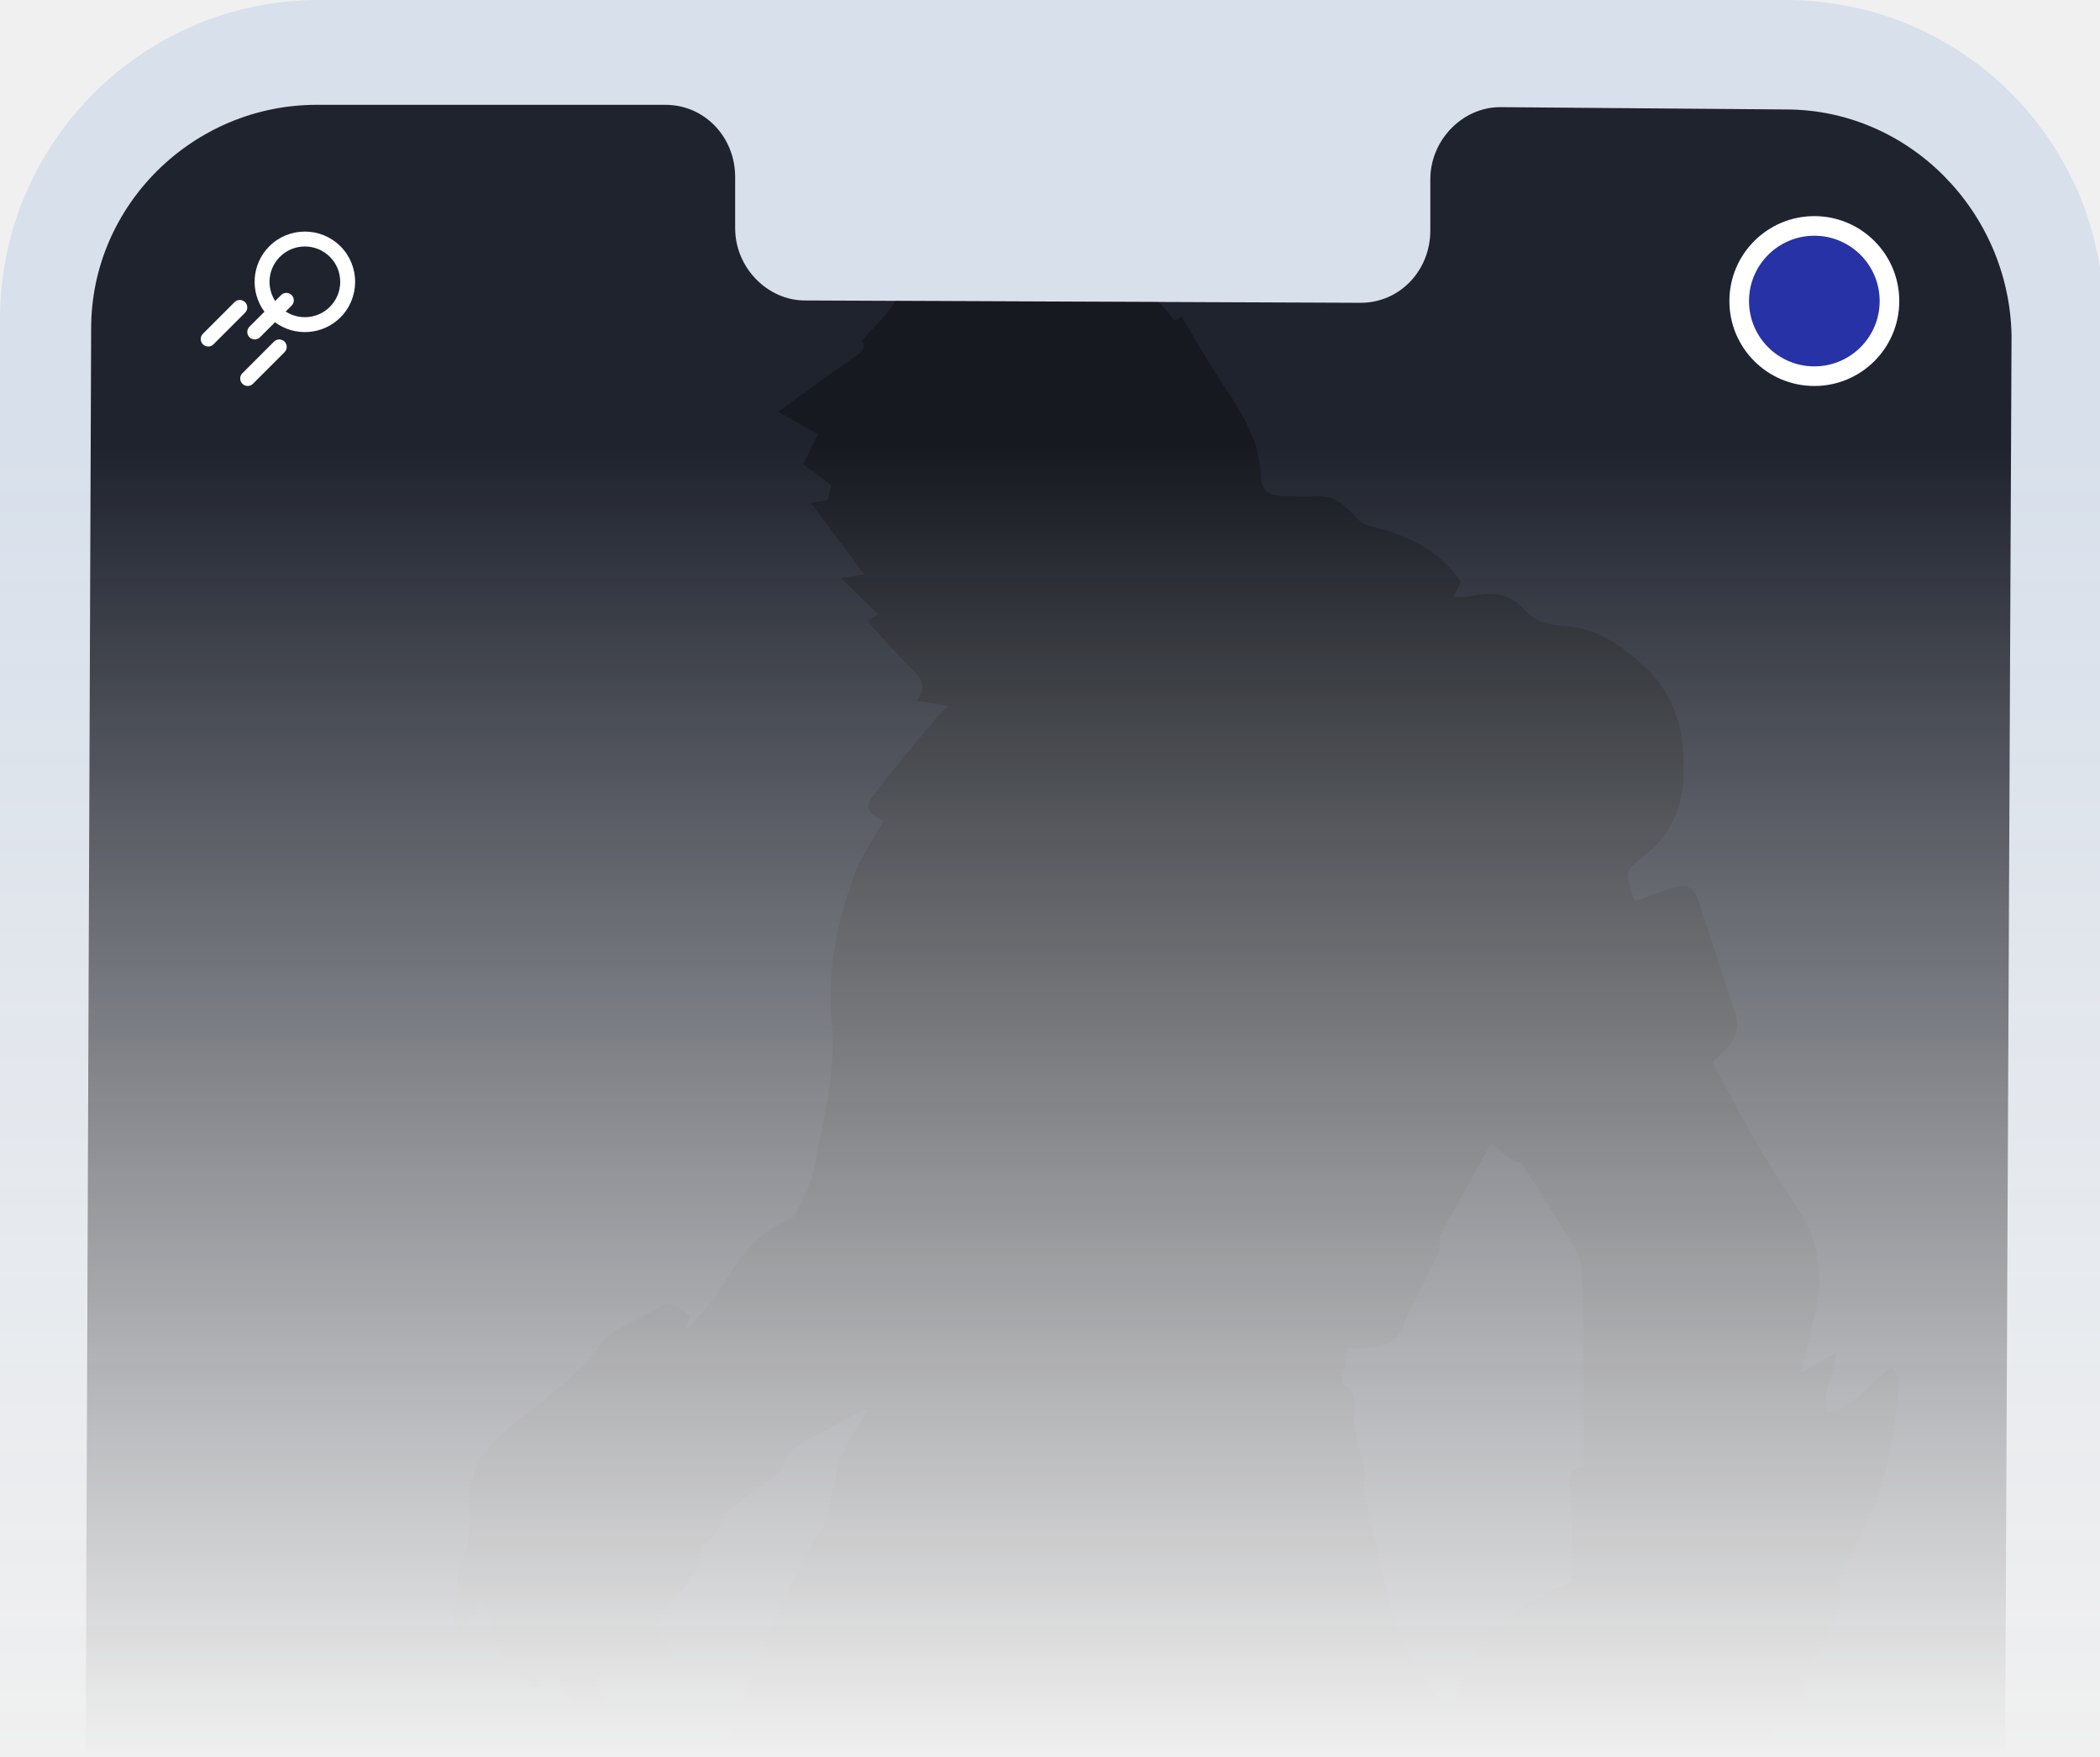
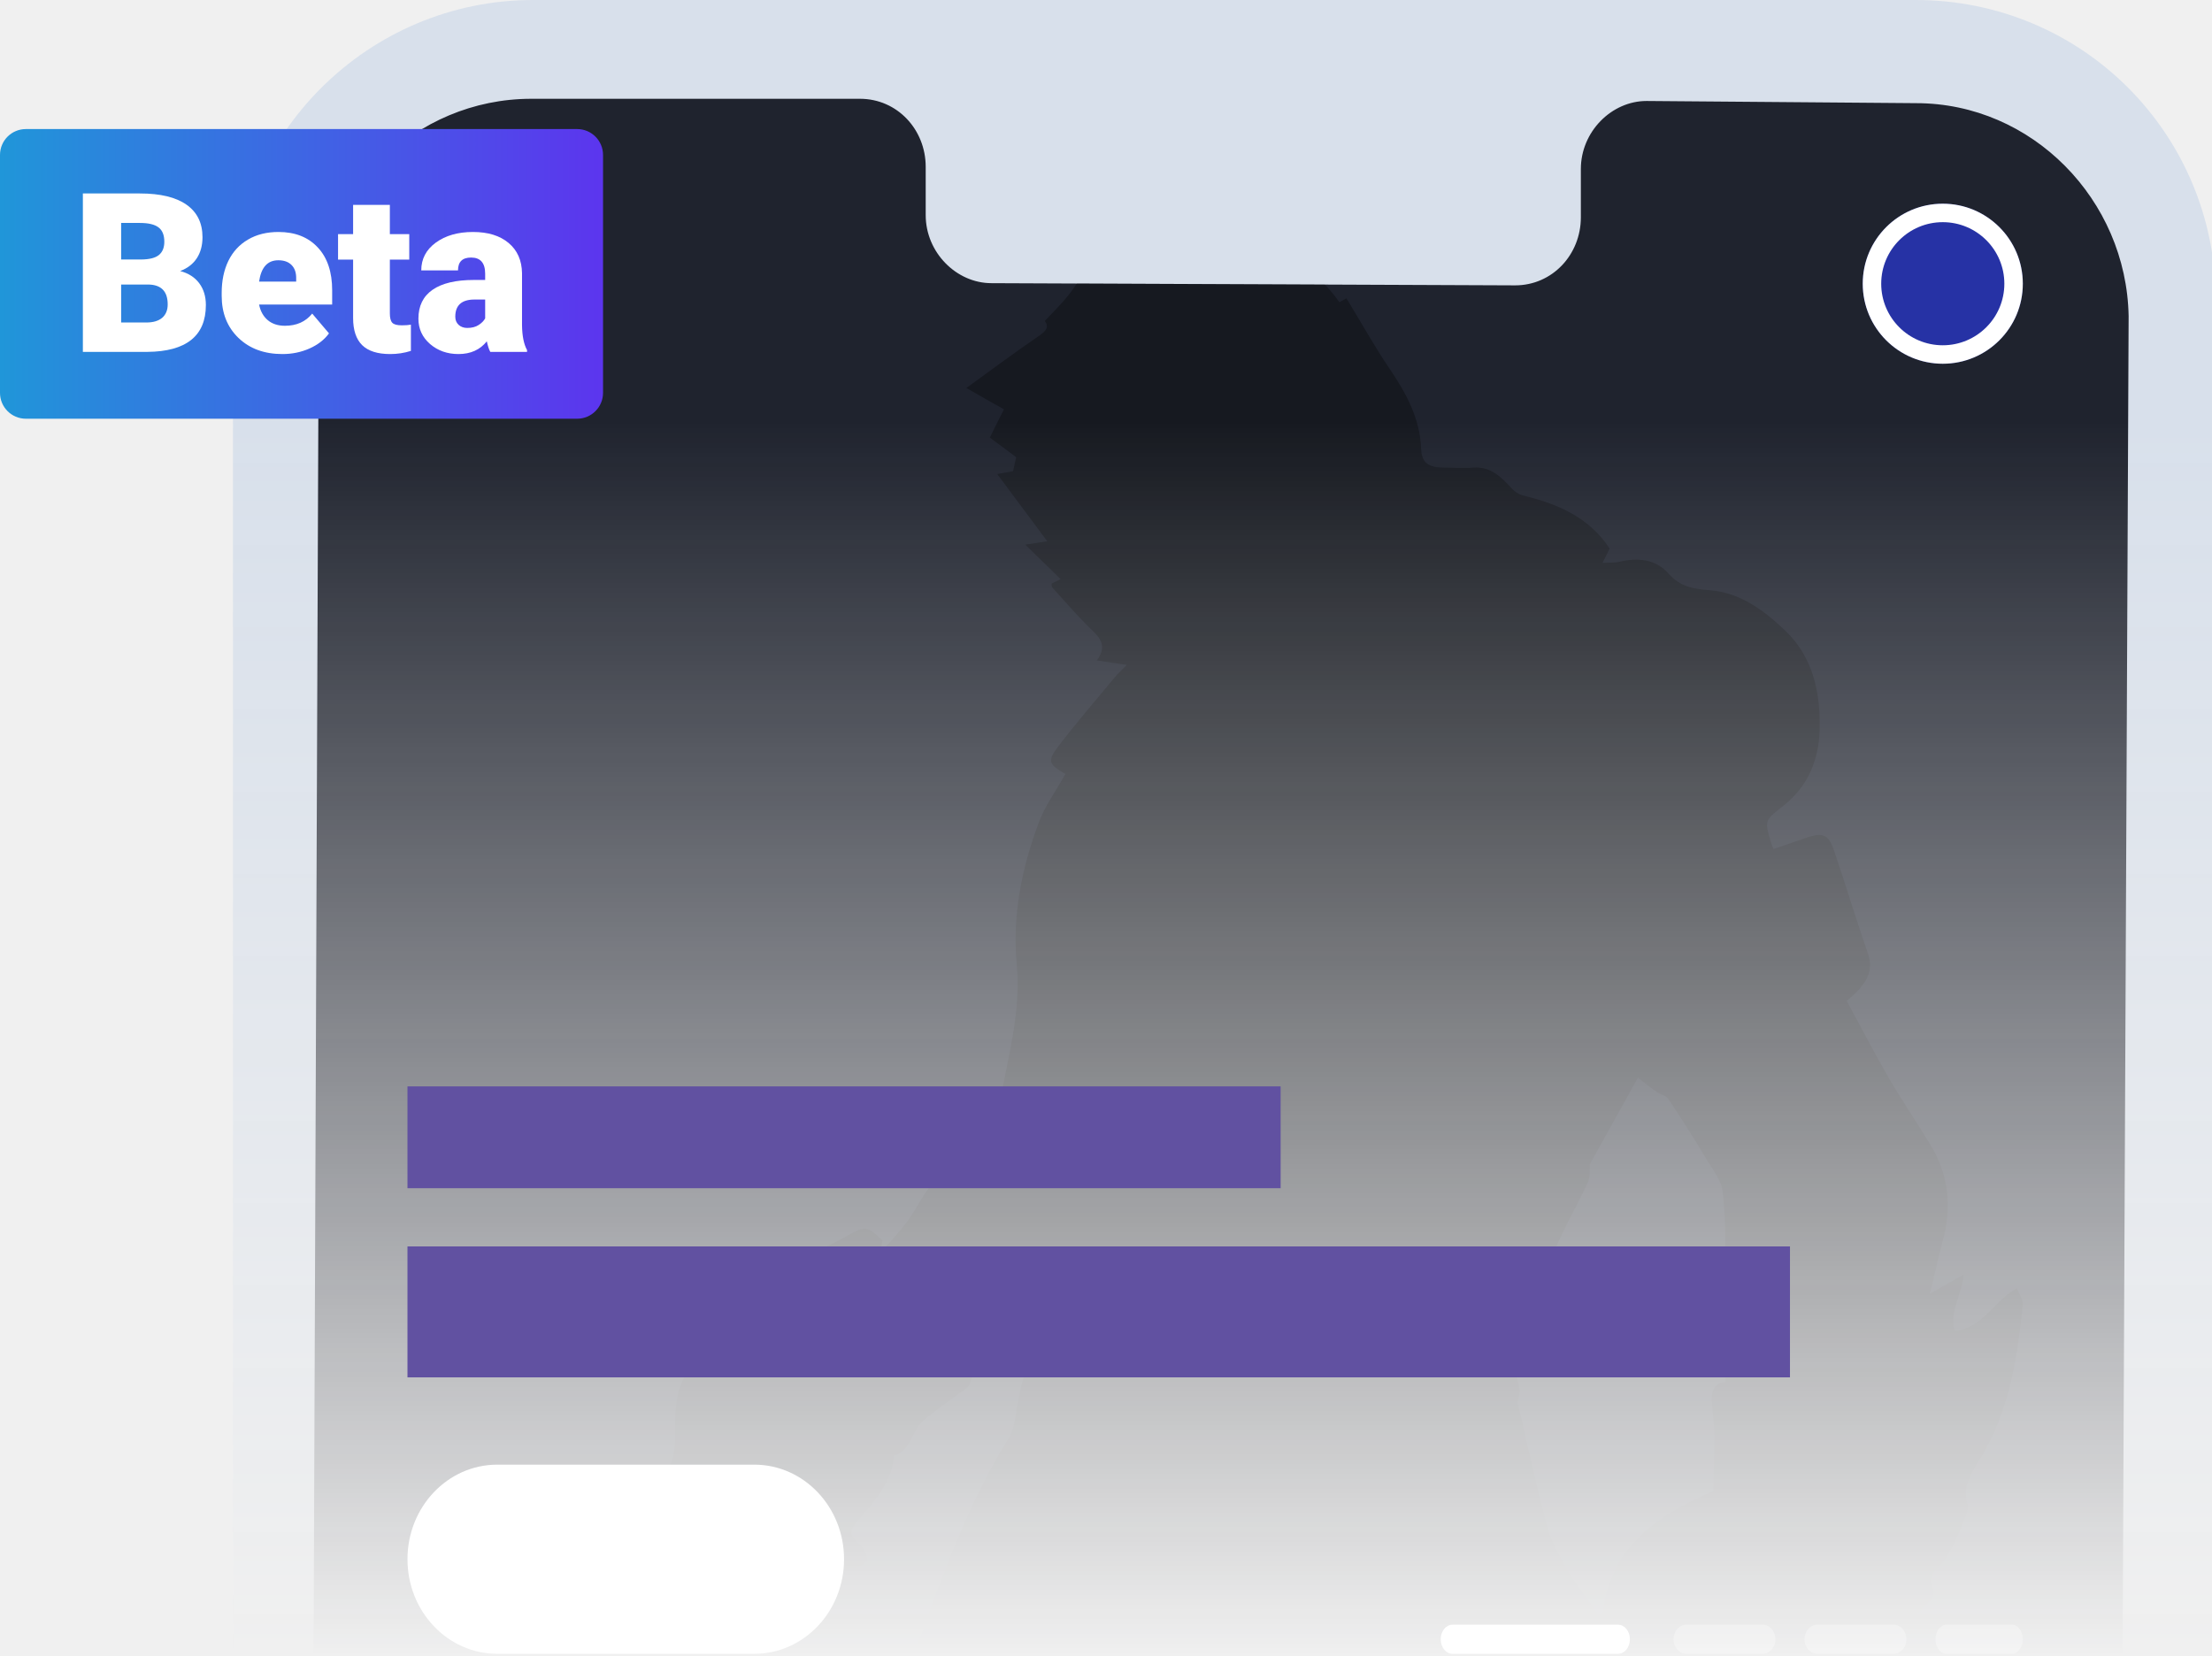
- <svg xmlns="http://www.w3.org/2000/svg" width="153" height="128" viewBox="0 0 153 128" fill="none">
-   <mask id="mask0_1943_304" style="mask-type:alpha" maskUnits="userSpaceOnUse" x="0" y="0" width="153" height="128">
-     <rect width="153" height="128" fill="url(#paint0_linear_1943_304)" />
+ <svg xmlns="http://www.w3.org/2000/svg" width="171" height="128" viewBox="0 0 171 128" fill="none">
+   <mask id="mask0_1943_281" style="mask-type:alpha" maskUnits="userSpaceOnUse" x="18" y="0" width="153" height="128">
+     <rect x="18" width="153" height="128" fill="url(#paint0_linear_1943_281)" />
  </mask>
-   <g mask="url(#mask0_1943_304)">
-     <path d="M130.09 314.174H23.206C10.333 314.174 0 303.82 0 290.92V23.253C0 10.354 10.502 0 23.206 0H130.09C142.963 0 153.296 10.354 153.296 23.253V290.92C153.296 303.82 142.794 314.174 130.09 314.174Z" fill="#D8E0EB" />
-     <path d="M130.125 7.977L109.29 7.808C106.58 7.808 104.209 10.184 104.209 13.069V16.803C104.209 19.689 102.007 22.065 99.127 22.065L58.643 21.895C55.933 21.895 53.562 19.519 53.562 16.634V12.9C53.562 10.014 51.36 7.638 48.48 7.638H41.196H23.072C14.094 7.638 6.641 14.936 6.641 23.932L5.625 286.677C5.625 295.673 12.909 303.141 21.886 303.141L128.939 303.65C137.917 303.65 145.37 296.352 145.37 287.356L146.555 24.441C146.386 15.446 139.102 7.977 130.125 7.977Z" fill="#1F232E" />
-     <mask id="mask1_1943_304" style="mask-type:alpha" maskUnits="userSpaceOnUse" x="5" y="7" width="142" height="297">
-       <path d="M130.125 7.977L109.29 7.808C106.58 7.808 104.209 10.184 104.209 13.069V16.803C104.209 19.689 102.007 22.065 99.127 22.065L58.643 21.895C55.933 21.895 53.562 19.519 53.562 16.634V12.9C53.562 10.014 51.36 7.638 48.48 7.638H41.196H23.072C14.094 7.638 6.641 14.936 6.641 23.932L5.625 286.677C5.625 295.673 12.909 303.141 21.886 303.141L128.939 303.65C137.917 303.65 145.37 296.352 145.37 287.356L146.555 24.441C146.386 15.446 139.102 7.977 130.125 7.977Z" fill="#1B1E27" />
+   <g mask="url(#mask0_1943_281)">
+     <path d="M148.09 314.174H41.206C28.333 314.174 18 303.82 18 290.92V23.253C18 10.354 28.502 0 41.206 0H148.09C160.963 0 171.296 10.354 171.296 23.253V290.92C171.296 303.82 160.794 314.174 148.09 314.174Z" fill="#D8E0EB" />
+     <path d="M148.125 7.977L127.29 7.808C124.58 7.808 122.209 10.184 122.209 13.069V16.803C122.209 19.689 120.007 22.065 117.127 22.065L76.643 21.895C73.933 21.895 71.562 19.519 71.562 16.634V12.9C71.562 10.014 69.36 7.638 66.48 7.638H59.196H41.072C32.094 7.638 24.641 14.936 24.641 23.932L23.625 286.677C23.625 295.673 30.909 303.141 39.886 303.141L146.939 303.65C155.917 303.65 163.37 296.352 163.37 287.356L164.555 24.441C164.386 15.446 157.102 7.977 148.125 7.977Z" fill="#1F232E" />
+     <mask id="mask1_1943_281" style="mask-type:alpha" maskUnits="userSpaceOnUse" x="23" y="7" width="142" height="297">
+       <path d="M148.125 7.977L127.29 7.808C124.58 7.808 122.209 10.184 122.209 13.069V16.803C122.209 19.689 120.007 22.065 117.127 22.065L76.643 21.895C73.933 21.895 71.562 19.519 71.562 16.634V12.9C71.562 10.014 69.36 7.638 66.48 7.638H59.196H41.072C32.094 7.638 24.641 14.936 24.641 23.932L23.625 286.677C23.625 295.673 30.909 303.141 39.886 303.141L146.939 303.65C155.917 303.65 163.37 296.352 163.37 287.356L164.555 24.441C164.386 15.446 157.102 7.977 148.125 7.977Z" fill="#1B1E27" />
    </mask>
-     <g mask="url(#mask1_1943_304)">
-       <path opacity="0.3" d="M125.945 230.785C126.339 232.02 126.689 233.169 127.061 234.317C127.17 234.296 127.28 234.296 127.389 234.274C127.389 232.54 127.389 230.785 127.389 229.051C127.498 229.03 127.608 228.986 127.739 228.965C128.089 229.68 128.439 230.417 128.767 231.132C128.833 231.132 128.898 231.11 128.964 231.11C128.964 230.482 129.03 229.853 128.942 229.246C128.702 227.253 128.395 225.237 128.198 223.243C128.133 222.485 128.352 221.683 128.308 220.925C128.22 219.754 128.089 218.584 127.827 217.435C127.542 216.157 127.105 214.9 126.755 213.643C125.967 210.739 125.398 207.748 124.392 204.931C123.495 202.417 123.342 199.86 123.167 197.281C123.145 197.021 123.254 196.696 123.429 196.479C124.064 195.612 124.282 194.746 123.648 193.684C125.048 193.207 124.939 192.015 125.158 190.931C125.639 188.721 125.486 186.727 123.845 184.95C122.882 183.91 122.139 182.718 121.242 181.634C120.957 181.288 120.563 181.071 120.213 180.811C121.132 178.189 120.87 175.545 120.192 172.901C120.06 172.402 119.732 171.926 119.404 171.514C117.873 169.542 116.298 167.591 114.788 165.619C114.547 165.316 114.307 164.796 114.394 164.471C114.985 162.499 114.241 160.7 113.738 158.879C113.541 158.121 113.344 157.341 113.322 156.561C113.235 151.576 112.579 146.657 111.791 141.759C111.725 141.412 111.9 140.936 112.141 140.632C112.797 139.744 113.519 138.877 114.285 138.075C114.547 137.793 114.985 137.685 115.488 137.403C115.204 140.069 113.454 141.824 112.469 144.1C112.754 144.035 112.994 144.056 113.169 143.948C115.488 142.388 117.785 140.762 118.879 138.053C118.945 137.88 119.098 137.728 119.12 137.576C119.229 135.929 120.41 135.084 121.614 134.239C121.81 134.087 122.029 133.936 122.204 133.741C124.72 130.923 127.236 128.106 129.774 125.267C130.145 124.855 130.495 124.444 130.889 124.097C131.414 123.642 131.655 123.23 131.305 122.515C131.174 122.255 131.349 121.713 131.567 121.496C132.749 120.304 133.361 118.809 133.93 117.27C134.039 116.967 134.193 116.599 134.105 116.339C133.668 114.908 134.411 113.846 135.111 112.741C137.343 109.057 137.955 104.983 138.371 100.887C138.415 100.497 138.087 100.063 137.912 99.608C136.118 100.583 135.352 102.664 133.121 102.902C132.639 101.364 133.733 100.085 133.777 98.568C132.968 99.023 132.18 99.478 131.196 100.02C131.567 98.503 131.852 97.181 132.202 95.881C132.902 93.28 132.639 90.81 131.217 88.491C130.189 86.8 129.073 85.153 128.067 83.441C126.908 81.448 125.858 79.41 124.764 77.395C125.136 77.07 125.354 76.875 125.551 76.68C126.361 75.835 126.842 74.946 126.383 73.668C125.464 71.045 124.676 68.38 123.779 65.758C123.364 64.501 122.904 64.349 121.614 64.782C120.782 65.064 119.973 65.346 119.098 65.649C119.01 65.433 118.945 65.281 118.901 65.107C118.376 63.374 118.441 63.439 119.907 62.269C121.745 60.816 122.598 58.779 122.664 56.482C122.751 53.622 122.182 50.869 120.06 48.811C118.463 47.272 116.582 45.842 114.263 45.647C112.95 45.538 111.922 45.408 111.003 44.368C110.019 43.241 108.641 43.089 107.197 43.436C106.825 43.523 106.431 43.501 105.884 43.523C106.125 43.046 106.278 42.743 106.431 42.417C104.856 39.99 102.384 38.95 99.693 38.3C99.387 38.213 99.059 37.997 98.84 37.736C98.031 36.87 97.243 36.068 95.909 36.154C95.143 36.219 94.377 36.154 93.612 36.154C92.452 36.154 91.905 35.808 91.861 34.703C91.774 32.319 90.68 30.368 89.389 28.461C88.23 26.749 87.224 24.929 86.086 23.065C86.086 23.065 85.867 23.195 85.539 23.368C83.898 21.006 81.536 19.533 78.932 18.297C76.088 16.954 73.201 16.434 70.16 17.3C68.235 17.842 67.053 19.359 65.938 20.876C65.478 21.526 65.084 22.22 64.581 22.848C64.056 23.498 63.444 24.105 62.766 24.82C63.159 25.319 62.809 25.644 62.197 26.056C60.381 27.291 58.631 28.613 56.706 30C57.624 30.52 58.543 31.062 59.615 31.647C59.265 32.319 58.893 33.077 58.522 33.836C59.221 34.356 59.878 34.833 60.556 35.353C60.49 35.656 60.403 36.003 60.315 36.436C59.987 36.501 59.615 36.566 59.09 36.653C60.381 38.387 61.606 40.034 62.962 41.854C62.372 41.941 62 42.006 61.256 42.114C62.262 43.089 63.115 43.913 63.991 44.78C63.816 44.866 63.553 44.996 63.291 45.126C63.312 45.235 63.291 45.365 63.356 45.43C64.319 46.492 65.259 47.597 66.288 48.594C67.01 49.287 67.644 49.916 66.791 51.064C67.6 51.194 68.257 51.281 69.11 51.411C68.716 51.823 68.388 52.105 68.147 52.408C66.681 54.185 65.172 55.919 63.772 57.761C62.941 58.866 63.072 59.105 64.362 59.841C63.663 61.12 62.766 62.312 62.284 63.656C60.972 67.166 60.25 70.807 60.6 74.578C60.95 78.284 59.9 81.794 59.265 85.37C59.068 86.475 58.368 87.494 57.843 88.708C55.721 89.466 54.124 91.091 52.921 93.237C52.177 94.559 51.127 95.729 50.011 96.878C50.077 96.553 50.165 96.249 50.23 95.924C49.027 94.797 48.896 94.775 47.496 95.556C46.468 96.141 45.352 96.596 44.389 97.289C43.755 97.745 43.383 98.568 42.814 99.153C42.026 99.955 41.195 100.757 40.32 101.472C38.92 102.599 37.476 103.617 36.164 104.874C34.785 106.175 34.326 107.497 34.217 109.165C34.129 110.531 34.37 112.048 33.823 113.218C33.101 114.778 33.342 116.317 33.145 117.856C33.101 118.224 33.298 118.614 33.385 118.982C33.473 118.982 33.56 118.982 33.648 118.982C34.063 118.202 34.479 117.4 34.895 116.62C35.004 116.599 35.114 116.577 35.223 116.555C35.507 117.314 36.01 118.094 36.032 118.852C36.054 119.914 36.514 120.608 37.192 121.301C37.848 121.951 38.483 122.623 39.139 123.273C39.226 123.23 39.314 123.187 39.423 123.143C39.226 122.385 39.051 121.626 38.833 120.716C39.73 121.085 40.451 121.301 40.736 122.32C41.151 123.924 42.377 124.747 44.17 124.877C43.842 123.728 43.514 122.558 43.186 121.41C43.295 121.345 43.405 121.28 43.514 121.193C43.842 121.28 44.192 121.366 44.52 121.453C44.761 121.518 45.111 121.713 45.221 121.626C46.074 120.933 47.058 121.496 47.933 121.28C48.349 121.171 48.983 120.911 49.005 120.651C49.049 120.261 48.786 119.698 48.458 119.394C47.605 118.614 47.627 118.376 48.393 117.487C49.574 116.1 50.843 114.735 51.083 112.806C51.105 112.698 51.105 112.524 51.149 112.524C52.462 112.134 52.462 110.682 53.271 109.945C54.168 109.144 55.196 108.472 56.159 107.735C56.465 107.497 56.925 107.258 56.99 106.955C57.296 105.763 58.215 105.264 59.2 104.744C60.512 104.051 61.759 103.271 63.247 102.642C62.59 103.812 61.869 104.961 61.278 106.153C60.972 106.781 60.906 107.518 60.731 108.212C60.49 109.209 60.512 110.357 59.987 111.181C56.596 116.62 54.584 122.623 52.396 128.605C50.252 134.391 49.049 140.307 48.546 146.397C48.502 146.83 48.502 147.307 48.305 147.654C47.299 149.409 47.08 151.359 46.905 153.267C46.774 154.74 47.189 156.257 47.386 157.731C47.474 158.381 47.758 159.031 47.671 159.638C47.146 163.3 47.627 166.898 48.021 170.517C48.043 170.755 47.955 170.994 47.889 171.232C47.408 173.009 46.927 174.765 46.446 176.542C46.424 176.607 46.38 176.693 46.424 176.758C47.08 178.232 45.833 179.077 45.308 180.182C44.236 182.458 43.252 184.755 42.202 187.117C42.53 187.291 42.792 187.421 43.055 187.551C43.077 187.659 43.12 187.746 43.12 187.789C42.398 189.674 43.252 191.191 44.258 192.708C44.455 193.012 44.63 193.489 44.564 193.835C44.105 195.916 43.449 197.823 41.83 199.448C39.62 201.68 37.301 203.739 34.567 205.321C33.67 205.841 32.992 206.73 32.116 207.272C31.723 207.532 31.001 207.553 30.541 207.38C28.222 206.535 26.122 208.377 25.728 210.089C25.357 211.801 25.225 213.578 25.05 215.333C25.006 215.767 25.247 216.222 25.313 216.482C23.978 218.042 22.666 219.581 21.375 221.12C21.462 221.206 21.55 221.315 21.659 221.401C23.191 220.469 24.438 218.974 26.779 218.996C24.547 220.101 23.891 222.073 23.016 223.915C24.831 222.051 27.041 220.925 29.426 220.296C28.463 221.986 27.479 223.72 26.494 225.432C26.582 225.497 26.669 225.562 26.757 225.627C28.988 223.395 31.066 220.903 34.785 221.076C34.348 222.311 33.954 223.46 33.538 224.609C35.923 221.51 39.204 220.231 43.011 219.494C42.727 220.383 42.486 221.12 42.267 221.856C44.302 219.603 46.686 218.064 49.771 217.392C49.618 218.259 49.486 219.017 49.311 219.971C52.155 215.745 55.831 214.25 60.95 215.853C59.987 214.857 59.221 214.055 58.325 213.123C59.943 212.343 61.628 212.083 63.487 213.21C62.503 211.606 62.306 211.454 59.528 210.392C59.681 209.395 59.812 208.355 59.987 207.337C60.228 206.015 59.768 204.953 58.784 204.043C58.522 203.782 58.434 203.327 58.346 202.937C58.237 202.482 58.325 201.962 58.106 201.594C57.843 201.117 57.099 200.77 57.056 200.337C56.925 198.386 56.728 196.328 58.215 194.724C58.697 194.204 59.506 194.009 60.118 193.575C60.6 193.25 60.95 192.665 61.453 192.448C62.787 191.863 62.678 190.325 63.531 189.479C64.516 188.482 65.106 187.291 65.172 185.925C65.216 184.625 65.478 183.173 64.144 182.219C64.056 182.154 63.947 181.959 63.969 181.851C64.231 180.637 63.794 179.207 65.15 178.34C65.631 178.037 66.003 177.56 66.353 177.083C66.966 176.216 67.6 175.198 67.097 174.179C65.697 171.34 65.763 168.22 65.216 165.229C65.063 164.362 65.084 163.647 65.719 162.954C65.938 162.715 65.981 162.238 66.003 161.848C66.113 160.461 66.353 159.096 67.556 158.186C69.438 156.756 70.007 154.675 70.444 152.551C71.297 148.39 71.997 144.186 72.873 140.025C73.419 137.446 74.688 135.214 76.745 133.481C77.838 134.477 78.91 135.431 79.96 136.406C80.092 136.536 80.245 136.753 80.376 136.731C81.601 136.645 81.667 137.641 81.995 138.378C82.629 139.787 83.351 141.174 83.876 142.626C84.292 143.774 84.358 145.053 84.817 146.158C85.999 148.976 87.311 151.75 88.624 154.502C90.067 157.514 91.49 160.548 93.065 163.495C95.274 167.591 97.637 171.601 99.89 175.653C100.218 176.238 100.546 176.997 100.459 177.625C100.153 179.749 100.59 181.526 102.209 183.021C103.018 183.78 103.565 184.452 102.647 185.752C102.056 186.575 102.406 188.049 102.318 189.219C102.318 189.328 102.318 189.436 102.362 189.544C102.953 190.715 101.728 191.972 102.647 193.164C103.39 194.117 104.025 195.179 104.615 196.241C105.512 197.823 107.109 198.3 108.597 199.015C108.991 199.188 109.472 199.492 109.603 199.838C110.238 201.702 110.894 203.587 111.31 205.516C111.528 206.491 111.244 207.553 111.157 208.572C111.025 209.894 110.85 211.216 110.697 212.538C110.653 212.863 110.719 213.275 110.544 213.47C109.56 214.553 109.581 215.918 109.45 217.24C109.166 220.318 108.925 223.417 108.684 226.516C108.619 227.296 108.684 228.076 108.684 229.008C108.903 228.748 109.035 228.575 109.253 228.293C109.013 230.178 108.772 231.955 108.531 233.732C108.641 233.754 108.728 233.797 108.838 233.819C109.494 232.54 110.128 231.262 110.741 230.026C110.96 230.048 111.003 230.048 111.025 230.07C112.557 230.547 112.797 231.522 112.513 233.039C112.25 234.469 112.447 235.986 112.447 237.785C113.322 235.661 114.066 233.797 114.788 232.064C115.094 231.999 115.16 231.955 115.226 231.977C117.435 232.454 117.413 232.454 117.676 234.751C117.785 235.791 117.982 236.81 118.157 237.85C118.179 237.98 118.266 238.11 118.42 238.5C118.77 236.766 119.12 235.271 119.338 233.776C119.47 232.822 119.951 232.454 120.87 232.367C122.729 232.172 122.751 232.129 123.342 233.884C123.736 235.054 124.086 236.224 124.458 237.395C124.479 237.438 124.567 237.46 124.72 237.568C124.72 235.964 124.786 234.447 124.698 232.93C124.676 231.955 124.851 231.24 125.945 230.785ZM98.206 98.178C98.534 98.221 98.731 98.286 98.884 98.265C100.153 98.113 101.531 98.286 102.187 96.683C102.931 94.884 103.937 93.194 104.747 91.438C104.944 91.005 104.878 90.441 104.9 90.029C106.147 87.776 107.416 85.5 108.619 83.333C109.166 83.745 109.603 84.113 110.085 84.438C110.369 84.633 110.785 84.698 110.96 84.958C111.922 86.389 112.863 87.862 113.738 89.336C114.285 90.268 115.072 91.2 115.182 92.197C115.444 94.429 115.357 96.704 115.379 98.936C115.401 101.559 115.379 104.181 115.379 106.868C114.438 106.911 114.241 107.692 114.351 108.667C114.416 109.425 114.526 110.184 114.526 110.921C114.526 112.481 114.482 114.041 114.438 115.298C109.735 117.335 106.212 119.914 105.862 125.289C104.812 123.793 103.85 122.537 103.04 121.171C102.428 120.131 101.859 119.004 101.553 117.856C100.721 114.67 100.021 111.462 99.321 108.428C99.387 108.017 99.518 107.713 99.474 107.453C99.234 106.326 98.949 105.221 98.687 104.094C98.424 103.011 99.234 101.624 97.79 100.844C97.746 100.822 97.768 100.713 97.768 100.627C97.965 99.847 98.074 99.023 98.206 98.178Z" fill="black" />
-       <path d="M19.622 17.946C18.324 19.244 18.206 21.282 19.267 22.715L18.175 23.806C17.963 24.019 17.963 24.363 18.175 24.575C18.387 24.788 18.731 24.788 18.944 24.575L20.035 23.483C21.468 24.544 23.506 24.426 24.804 23.128C26.232 21.699 26.232 19.375 24.804 17.946C23.375 16.518 21.05 16.518 19.622 17.946ZM24.035 22.359C23.162 23.232 21.814 23.346 20.816 22.703L21.247 22.271C21.459 22.059 21.459 21.715 21.247 21.503C21.035 21.29 20.691 21.29 20.479 21.503L20.047 21.934C19.404 20.936 19.518 19.588 20.391 18.715C21.396 17.71 23.03 17.71 24.035 18.715C25.039 19.72 25.039 21.354 24.035 22.359ZM20.732 24.893C20.944 25.106 20.944 25.45 20.732 25.662L18.428 27.966C18.216 28.178 17.872 28.178 17.659 27.966C17.447 27.754 17.447 27.409 17.659 27.197L19.963 24.893C20.175 24.681 20.519 24.681 20.732 24.893ZM14.784 25.091C14.572 24.878 14.572 24.534 14.784 24.322L17.088 22.018C17.3 21.806 17.644 21.806 17.857 22.018C18.069 22.23 18.069 22.574 17.857 22.787L15.553 25.091C15.341 25.303 14.997 25.303 14.784 25.091Z" fill="white" />
-       <path d="M138.375 21.938C138.375 25.355 135.605 28.125 132.188 28.125C128.77 28.125 126 25.355 126 21.938C126 18.52 128.77 15.75 132.188 15.75C135.605 15.75 138.375 18.52 138.375 21.938Z" fill="#2632A5" />
-       <path fill-rule="evenodd" clip-rule="evenodd" d="M132.188 26.697C134.816 26.697 136.947 24.566 136.947 21.938C136.947 19.309 134.816 17.178 132.188 17.178C129.559 17.178 127.428 19.309 127.428 21.938C127.428 24.566 129.559 26.697 132.188 26.697ZM132.188 28.125C135.605 28.125 138.375 25.355 138.375 21.938C138.375 18.52 135.605 15.75 132.188 15.75C128.77 15.75 126 18.52 126 21.938C126 25.355 128.77 28.125 132.188 28.125Z" fill="white" />
+     <g mask="url(#mask1_1943_281)">
+       <path opacity="0.3" d="M143.945 230.785C144.339 232.02 144.689 233.169 145.061 234.317C145.17 234.296 145.28 234.296 145.389 234.274C145.389 232.54 145.389 230.785 145.389 229.051C145.498 229.03 145.608 228.986 145.739 228.965C146.089 229.68 146.439 230.417 146.767 231.132C146.833 231.132 146.898 231.11 146.964 231.11C146.964 230.482 147.03 229.853 146.942 229.246C146.702 227.253 146.395 225.237 146.198 223.243C146.133 222.485 146.352 221.683 146.308 220.925C146.22 219.754 146.089 218.584 145.827 217.435C145.542 216.157 145.105 214.9 144.755 213.643C143.967 210.739 143.398 207.748 142.392 204.931C141.495 202.417 141.342 199.86 141.167 197.281C141.145 197.021 141.254 196.696 141.429 196.479C142.064 195.612 142.282 194.746 141.648 193.684C143.048 193.207 142.939 192.015 143.158 190.931C143.639 188.721 143.486 186.727 141.845 184.95C140.882 183.91 140.139 182.718 139.242 181.634C138.957 181.288 138.563 181.071 138.213 180.811C139.132 178.189 138.87 175.545 138.192 172.901C138.06 172.402 137.732 171.926 137.404 171.514C135.873 169.542 134.298 167.591 132.788 165.619C132.547 165.316 132.307 164.796 132.394 164.471C132.985 162.499 132.241 160.7 131.738 158.879C131.541 158.121 131.344 157.341 131.322 156.561C131.235 151.576 130.579 146.657 129.791 141.759C129.725 141.412 129.9 140.936 130.141 140.632C130.797 139.744 131.519 138.877 132.285 138.075C132.547 137.793 132.985 137.685 133.488 137.403C133.204 140.069 131.454 141.824 130.469 144.1C130.754 144.035 130.994 144.056 131.169 143.948C133.488 142.388 135.785 140.762 136.879 138.053C136.945 137.88 137.098 137.728 137.12 137.576C137.229 135.929 138.41 135.084 139.614 134.239C139.81 134.087 140.029 133.936 140.204 133.741C142.72 130.923 145.236 128.106 147.774 125.267C148.145 124.855 148.495 124.444 148.889 124.097C149.414 123.642 149.655 123.23 149.305 122.515C149.174 122.255 149.349 121.713 149.567 121.496C150.749 120.304 151.361 118.809 151.93 117.27C152.039 116.967 152.193 116.599 152.105 116.339C151.668 114.908 152.411 113.846 153.111 112.741C155.343 109.057 155.955 104.983 156.371 100.887C156.415 100.497 156.087 100.063 155.912 99.608C154.118 100.583 153.352 102.664 151.121 102.902C150.639 101.364 151.733 100.085 151.777 98.568C150.968 99.023 150.18 99.478 149.196 100.02C149.567 98.503 149.852 97.181 150.202 95.881C150.902 93.28 150.639 90.81 149.217 88.491C148.189 86.8 147.073 85.153 146.067 83.441C144.908 81.448 143.858 79.41 142.764 77.395C143.136 77.07 143.354 76.875 143.551 76.68C144.361 75.835 144.842 74.946 144.383 73.668C143.464 71.045 142.676 68.38 141.779 65.758C141.364 64.501 140.904 64.349 139.614 64.782C138.782 65.064 137.973 65.346 137.098 65.649C137.01 65.433 136.945 65.281 136.901 65.107C136.376 63.374 136.441 63.439 137.907 62.269C139.745 60.816 140.598 58.779 140.664 56.482C140.751 53.622 140.182 50.869 138.06 48.811C136.463 47.272 134.582 45.842 132.263 45.647C130.95 45.538 129.922 45.408 129.003 44.368C128.019 43.241 126.641 43.089 125.197 43.436C124.825 43.523 124.431 43.501 123.884 43.523C124.125 43.046 124.278 42.743 124.431 42.417C122.856 39.99 120.384 38.95 117.693 38.3C117.387 38.213 117.059 37.997 116.84 37.736C116.031 36.87 115.243 36.068 113.909 36.154C113.143 36.219 112.377 36.154 111.612 36.154C110.452 36.154 109.905 35.808 109.861 34.703C109.774 32.319 108.68 30.368 107.389 28.461C106.23 26.749 105.224 24.929 104.086 23.065C104.086 23.065 103.867 23.195 103.539 23.368C101.898 21.006 99.536 19.533 96.932 18.297C94.088 16.954 91.201 16.434 88.16 17.3C86.235 17.842 85.053 19.359 83.938 20.876C83.478 21.526 83.084 22.22 82.581 22.848C82.056 23.498 81.444 24.105 80.766 24.82C81.159 25.319 80.809 25.644 80.197 26.056C78.381 27.291 76.631 28.613 74.706 30C75.624 30.52 76.543 31.062 77.615 31.647C77.265 32.319 76.893 33.077 76.522 33.836C77.222 34.356 77.878 34.833 78.556 35.353C78.49 35.656 78.403 36.003 78.315 36.436C77.987 36.501 77.615 36.566 77.09 36.653C78.381 38.387 79.606 40.034 80.962 41.854C80.372 41.941 80 42.006 79.256 42.114C80.262 43.089 81.115 43.913 81.991 44.78C81.816 44.866 81.553 44.996 81.291 45.126C81.312 45.235 81.291 45.365 81.356 45.43C82.319 46.492 83.259 47.597 84.288 48.594C85.01 49.287 85.644 49.916 84.791 51.064C85.6 51.194 86.257 51.281 87.11 51.411C86.716 51.823 86.388 52.105 86.147 52.408C84.681 54.185 83.172 55.919 81.772 57.761C80.941 58.866 81.072 59.105 82.362 59.841C81.662 61.12 80.766 62.312 80.284 63.656C78.972 67.166 78.25 70.807 78.6 74.578C78.95 78.284 77.9 81.794 77.265 85.37C77.068 86.475 76.368 87.494 75.843 88.707C73.721 89.466 72.124 91.091 70.921 93.237C70.177 94.559 69.127 95.729 68.011 96.878C68.077 96.553 68.165 96.249 68.23 95.924C67.027 94.797 66.896 94.775 65.496 95.556C64.468 96.141 63.352 96.596 62.389 97.289C61.755 97.745 61.383 98.568 60.814 99.153C60.026 99.955 59.195 100.757 58.32 101.472C56.92 102.599 55.476 103.617 54.164 104.874C52.785 106.175 52.326 107.497 52.217 109.165C52.129 110.531 52.37 112.048 51.823 113.218C51.101 114.778 51.342 116.317 51.145 117.856C51.101 118.224 51.298 118.614 51.385 118.982C51.473 118.982 51.56 118.982 51.648 118.982C52.063 118.202 52.479 117.4 52.895 116.62C53.004 116.599 53.114 116.577 53.223 116.555C53.507 117.314 54.01 118.094 54.032 118.852C54.054 119.914 54.514 120.608 55.192 121.301C55.848 121.951 56.483 122.623 57.139 123.273C57.226 123.23 57.314 123.187 57.423 123.143C57.226 122.385 57.051 121.626 56.833 120.716C57.73 121.085 58.451 121.301 58.736 122.32C59.151 123.924 60.377 124.747 62.17 124.877C61.842 123.728 61.514 122.558 61.186 121.41C61.295 121.345 61.405 121.28 61.514 121.193C61.842 121.28 62.192 121.366 62.52 121.453C62.761 121.518 63.111 121.713 63.221 121.626C64.074 120.933 65.058 121.496 65.933 121.28C66.349 121.171 66.983 120.911 67.005 120.651C67.049 120.261 66.786 119.698 66.458 119.394C65.605 118.614 65.627 118.376 66.393 117.487C67.574 116.1 68.843 114.735 69.083 112.806C69.105 112.698 69.105 112.524 69.149 112.524C70.462 112.134 70.462 110.682 71.271 109.945C72.168 109.144 73.196 108.472 74.159 107.735C74.465 107.497 74.924 107.258 74.99 106.955C75.296 105.763 76.215 105.264 77.2 104.744C78.512 104.051 79.759 103.271 81.247 102.642C80.591 103.812 79.869 104.961 79.278 106.153C78.972 106.781 78.906 107.518 78.731 108.212C78.49 109.209 78.512 110.357 77.987 111.181C74.596 116.62 72.584 122.623 70.396 128.605C68.252 134.391 67.049 140.307 66.546 146.397C66.502 146.83 66.502 147.307 66.305 147.654C65.299 149.409 65.08 151.359 64.905 153.267C64.774 154.74 65.189 156.257 65.386 157.731C65.474 158.381 65.758 159.031 65.671 159.638C65.146 163.3 65.627 166.898 66.021 170.517C66.043 170.755 65.955 170.994 65.889 171.232C65.408 173.009 64.927 174.765 64.446 176.542C64.424 176.607 64.38 176.693 64.424 176.758C65.08 178.232 63.833 179.077 63.308 180.182C62.236 182.458 61.252 184.755 60.202 187.117C60.53 187.291 60.792 187.421 61.055 187.551C61.077 187.659 61.12 187.746 61.12 187.789C60.398 189.674 61.252 191.191 62.258 192.708C62.455 193.012 62.63 193.489 62.564 193.835C62.105 195.916 61.449 197.823 59.83 199.448C57.62 201.68 55.301 203.739 52.567 205.321C51.67 205.841 50.992 206.73 50.116 207.272C49.723 207.532 49.001 207.553 48.541 207.38C46.222 206.535 44.122 208.377 43.728 210.089C43.356 211.801 43.225 213.578 43.05 215.333C43.007 215.767 43.247 216.222 43.313 216.482C41.978 218.042 40.666 219.581 39.375 221.12C39.462 221.206 39.55 221.315 39.659 221.401C41.191 220.469 42.438 218.974 44.779 218.996C42.547 220.101 41.891 222.073 41.016 223.915C42.831 222.051 45.041 220.925 47.426 220.296C46.463 221.986 45.479 223.72 44.494 225.432C44.582 225.497 44.669 225.562 44.757 225.627C46.988 223.395 49.066 220.903 52.785 221.076C52.348 222.311 51.954 223.46 51.538 224.609C53.923 221.51 57.204 220.231 61.011 219.494C60.727 220.383 60.486 221.12 60.267 221.856C62.302 219.603 64.686 218.064 67.771 217.392C67.618 218.259 67.486 219.017 67.311 219.971C70.155 215.745 73.831 214.25 78.95 215.853C77.987 214.857 77.222 214.055 76.325 213.123C77.943 212.343 79.628 212.083 81.487 213.21C80.503 211.606 80.306 211.454 77.528 210.392C77.681 209.395 77.812 208.355 77.987 207.337C78.228 206.015 77.768 204.953 76.784 204.043C76.522 203.782 76.434 203.327 76.347 202.937C76.237 202.482 76.325 201.962 76.106 201.594C75.843 201.117 75.1 200.77 75.056 200.337C74.924 198.386 74.728 196.328 76.215 194.724C76.697 194.204 77.506 194.009 78.118 193.575C78.6 193.25 78.95 192.665 79.453 192.448C80.787 191.863 80.678 190.325 81.531 189.479C82.516 188.482 83.106 187.291 83.172 185.925C83.216 184.625 83.478 183.173 82.144 182.219C82.056 182.154 81.947 181.959 81.969 181.851C82.231 180.637 81.794 179.207 83.15 178.34C83.631 178.037 84.003 177.56 84.353 177.083C84.966 176.216 85.6 175.198 85.097 174.179C83.697 171.34 83.763 168.22 83.216 165.229C83.063 164.362 83.084 163.647 83.719 162.954C83.938 162.715 83.981 162.238 84.003 161.848C84.113 160.461 84.353 159.096 85.556 158.186C87.438 156.756 88.007 154.675 88.444 152.551C89.297 148.39 89.997 144.186 90.873 140.025C91.419 137.446 92.688 135.214 94.745 133.481C95.838 134.477 96.91 135.431 97.96 136.406C98.092 136.536 98.245 136.753 98.376 136.731C99.601 136.645 99.667 137.641 99.995 138.378C100.629 139.787 101.351 141.174 101.876 142.626C102.292 143.774 102.358 145.053 102.817 146.158C103.998 148.976 105.311 151.75 106.624 154.502C108.068 157.514 109.489 160.548 111.065 163.495C113.274 167.591 115.637 171.601 117.89 175.653C118.218 176.238 118.546 176.997 118.459 177.625C118.153 179.749 118.59 181.526 120.209 183.021C121.018 183.78 121.565 184.452 120.647 185.752C120.056 186.575 120.406 188.049 120.318 189.219C120.318 189.328 120.318 189.436 120.362 189.544C120.953 190.715 119.728 191.972 120.647 193.164C121.39 194.117 122.025 195.179 122.615 196.241C123.512 197.823 125.109 198.3 126.597 199.015C126.991 199.188 127.472 199.492 127.603 199.838C128.238 201.702 128.894 203.587 129.31 205.516C129.528 206.491 129.244 207.553 129.157 208.572C129.025 209.894 128.85 211.216 128.697 212.538C128.653 212.863 128.719 213.275 128.544 213.47C127.56 214.553 127.581 215.918 127.45 217.24C127.166 220.318 126.925 223.417 126.684 226.516C126.619 227.296 126.684 228.076 126.684 229.008C126.903 228.748 127.035 228.575 127.253 228.293C127.013 230.178 126.772 231.955 126.531 233.732C126.641 233.754 126.728 233.797 126.838 233.819C127.494 232.54 128.128 231.262 128.741 230.026C128.96 230.048 129.003 230.048 129.025 230.07C130.557 230.547 130.797 231.522 130.513 233.039C130.25 234.469 130.447 235.986 130.447 237.785C131.322 235.661 132.066 233.797 132.788 232.064C133.094 231.999 133.16 231.955 133.226 231.977C135.435 232.454 135.413 232.454 135.676 234.751C135.785 235.791 135.982 236.81 136.157 237.85C136.179 237.98 136.266 238.11 136.42 238.5C136.77 236.766 137.12 235.271 137.338 233.776C137.47 232.822 137.951 232.454 138.87 232.367C140.729 232.172 140.751 232.129 141.342 233.884C141.736 235.054 142.086 236.224 142.458 237.395C142.479 237.438 142.567 237.46 142.72 237.568C142.72 235.964 142.786 234.447 142.698 232.93C142.676 231.955 142.851 231.24 143.945 230.785ZM116.206 98.178C116.534 98.221 116.731 98.286 116.884 98.265C118.153 98.113 119.531 98.286 120.187 96.683C120.931 94.884 121.937 93.194 122.747 91.438C122.944 91.005 122.878 90.441 122.9 90.029C124.147 87.776 125.416 85.5 126.619 83.333C127.166 83.745 127.603 84.113 128.085 84.438C128.369 84.633 128.785 84.698 128.96 84.958C129.922 86.389 130.863 87.862 131.738 89.336C132.285 90.268 133.072 91.2 133.182 92.197C133.444 94.429 133.357 96.704 133.379 98.936C133.401 101.559 133.379 104.181 133.379 106.868C132.438 106.911 132.241 107.692 132.351 108.667C132.416 109.425 132.526 110.184 132.526 110.921C132.526 112.481 132.482 114.041 132.438 115.298C127.735 117.335 124.212 119.914 123.862 125.289C122.812 123.793 121.85 122.537 121.04 121.171C120.428 120.131 119.859 119.004 119.553 117.856C118.721 114.67 118.021 111.462 117.321 108.428C117.387 108.017 117.518 107.713 117.474 107.453C117.234 106.326 116.949 105.221 116.687 104.094C116.424 103.011 117.234 101.624 115.79 100.844C115.746 100.822 115.768 100.713 115.768 100.627C115.965 99.847 116.074 99.023 116.206 98.178Z" fill="black" />
+       <path d="M37.622 17.946C36.324 19.244 36.206 21.282 37.267 22.715L36.175 23.806C35.963 24.019 35.963 24.363 36.175 24.575C36.387 24.788 36.731 24.788 36.944 24.575L38.035 23.483C39.468 24.544 41.506 24.426 42.804 23.128C44.232 21.699 44.232 19.375 42.804 17.946C41.375 16.518 39.05 16.518 37.622 17.946ZM42.035 22.359C41.162 23.232 39.814 23.346 38.816 22.703L39.247 22.271C39.459 22.059 39.459 21.715 39.247 21.503C39.035 21.29 38.691 21.29 38.478 21.503L38.047 21.934C37.404 20.936 37.518 19.588 38.391 18.715C39.396 17.71 41.03 17.71 42.035 18.715C43.039 19.72 43.039 21.354 42.035 22.359ZM38.732 24.893C38.944 25.106 38.944 25.45 38.732 25.662L36.428 27.966C36.216 28.178 35.872 28.178 35.659 27.966C35.447 27.754 35.447 27.409 35.659 27.197L37.963 24.893C38.175 24.681 38.519 24.681 38.732 24.893ZM32.784 25.091C32.572 24.878 32.572 24.534 32.784 24.322L35.088 22.018C35.3 21.806 35.644 21.806 35.857 22.018C36.069 22.23 36.069 22.574 35.857 22.787L33.553 25.091C33.341 25.303 32.997 25.303 32.784 25.091Z" fill="white" />
+       <path d="M156.375 21.938C156.375 25.355 153.605 28.125 150.187 28.125C146.77 28.125 144 25.355 144 21.938C144 18.52 146.77 15.75 150.187 15.75C153.605 15.75 156.375 18.52 156.375 21.938Z" fill="#2632A5" />
+       <path fill-rule="evenodd" clip-rule="evenodd" d="M150.187 26.697C152.816 26.697 154.947 24.566 154.947 21.938C154.947 19.309 152.816 17.178 150.187 17.178C147.559 17.178 145.428 19.309 145.428 21.938C145.428 24.566 147.559 26.697 150.187 26.697ZM150.187 28.125C153.605 28.125 156.375 25.355 156.375 21.938C156.375 18.52 153.605 15.75 150.187 15.75C146.77 15.75 144 18.52 144 21.938C144 25.355 146.77 28.125 150.187 28.125Z" fill="white" />
    </g>
  </g>
+   <path d="M111.375 126.75C111.375 126.129 111.784 125.625 112.289 125.625H125.086C125.591 125.625 126 126.129 126 126.75C126 127.371 125.591 127.875 125.086 127.875H112.289C111.784 127.875 111.375 127.371 111.375 126.75Z" fill="white" />
+   <path opacity="0.3" d="M129.375 126.75C129.375 126.129 129.816 125.625 130.359 125.625H136.266C136.809 125.625 137.25 126.129 137.25 126.75C137.25 127.371 136.809 127.875 136.266 127.875H130.359C129.816 127.875 129.375 127.371 129.375 126.75Z" fill="white" />
+   <path opacity="0.3" d="M139.5 126.75C139.5 126.129 139.941 125.625 140.484 125.625H146.391C146.934 125.625 147.375 126.129 147.375 126.75C147.375 127.371 146.934 127.875 146.391 127.875H140.484C139.941 127.875 139.5 127.371 139.5 126.75Z" fill="white" />
+   <path opacity="0.3" d="M149.625 126.75C149.625 126.129 150.003 125.625 150.469 125.625H155.531C155.997 125.625 156.375 126.129 156.375 126.75C156.375 127.371 155.997 127.875 155.531 127.875H150.469C150.003 127.875 149.625 127.371 149.625 126.75Z" fill="white" />
+   <path d="M31.5 120.562C31.5 116.524 34.605 113.25 38.435 113.25H58.315C62.145 113.25 65.25 116.524 65.25 120.562C65.25 124.601 62.145 127.875 58.315 127.875H38.435C34.605 127.875 31.5 124.601 31.5 120.562Z" fill="white" />
+   <path d="M31.5 84H99V91.875H31.5V84Z" fill="#6151A1" />
+   <path d="M31.5 96.375H138.375V106.5H31.5V96.375Z" fill="#6151A1" />
+   <path d="M0 11.979C0 10.874 0.895 9.979 2 9.979H44.618C45.722 9.979 46.618 10.874 46.618 11.979V30.376C46.618 31.481 45.722 32.376 44.618 32.376H2C0.895 32.376 0 31.481 0 30.376L0 11.979Z" fill="url(#paint1_linear_1943_281)" />
+   <path d="M6.406 27.208V14.959H10.815C12.394 14.959 13.594 15.248 14.415 15.825C15.241 16.403 15.654 17.242 15.654 18.341C15.654 18.975 15.508 19.516 15.216 19.965C14.923 20.413 14.493 20.744 13.926 20.957C14.566 21.125 15.058 21.439 15.401 21.899C15.744 22.359 15.915 22.92 15.915 23.582C15.915 24.782 15.533 25.685 14.769 26.291C14.01 26.891 12.883 27.197 11.388 27.208H6.406ZM9.365 22V24.936H11.304C11.838 24.936 12.248 24.816 12.535 24.575C12.821 24.328 12.964 23.983 12.964 23.54C12.964 22.519 12.456 22.006 11.439 22H9.365ZM9.365 20.065H10.908C11.554 20.06 12.015 19.942 12.29 19.712C12.566 19.482 12.703 19.143 12.703 18.694C12.703 18.178 12.554 17.808 12.256 17.584C11.959 17.354 11.478 17.239 10.815 17.239H9.365V20.065Z" fill="white" />
+   <path d="M21.834 27.376C20.434 27.376 19.302 26.961 18.436 26.131C17.57 25.295 17.138 24.21 17.138 22.875V22.64C17.138 21.709 17.309 20.887 17.652 20.175C18 19.462 18.506 18.913 19.169 18.526C19.833 18.133 20.619 17.937 21.53 17.937C22.811 17.937 23.823 18.335 24.565 19.132C25.307 19.922 25.678 21.027 25.678 22.446V23.548H20.029C20.131 24.059 20.352 24.46 20.695 24.751C21.038 25.043 21.482 25.189 22.027 25.189C22.927 25.189 23.629 24.875 24.135 24.247L25.433 25.777C25.079 26.265 24.576 26.655 23.924 26.947C23.278 27.233 22.581 27.376 21.834 27.376ZM21.513 20.124C20.681 20.124 20.187 20.674 20.029 21.773H22.896V21.554C22.907 21.1 22.792 20.75 22.55 20.503C22.308 20.25 21.963 20.124 21.513 20.124Z" fill="white" />
+   <path d="M30.138 15.842V18.105H31.638V20.074H30.138V24.238C30.138 24.58 30.2 24.819 30.323 24.953C30.447 25.088 30.691 25.155 31.057 25.155C31.338 25.155 31.574 25.138 31.765 25.105V27.132C31.253 27.295 30.719 27.376 30.163 27.376C29.185 27.376 28.463 27.146 27.996 26.686C27.53 26.226 27.297 25.528 27.297 24.591V20.074H26.133V18.105H27.297V15.842H30.138Z" fill="white" />
+   <path d="M37.902 27.208C37.801 27.023 37.711 26.751 37.633 26.392C37.11 27.048 36.379 27.376 35.441 27.376C34.581 27.376 33.85 27.118 33.248 26.602C32.647 26.08 32.346 25.427 32.346 24.642C32.346 23.655 32.712 22.909 33.442 22.404C34.173 21.899 35.235 21.647 36.629 21.647H37.506V21.168C37.506 20.332 37.144 19.914 36.418 19.914C35.744 19.914 35.407 20.245 35.407 20.907H32.566C32.566 20.026 32.939 19.311 33.687 18.762C34.44 18.212 35.398 17.937 36.562 17.937C37.725 17.937 38.644 18.22 39.319 18.787C39.993 19.353 40.339 20.13 40.355 21.117V25.147C40.367 25.982 40.496 26.622 40.743 27.065V27.208H37.902ZM36.123 25.357C36.477 25.357 36.77 25.281 37 25.13C37.236 24.978 37.405 24.807 37.506 24.617V23.161H36.68C35.691 23.161 35.196 23.604 35.196 24.49C35.196 24.748 35.283 24.959 35.457 25.121C35.632 25.278 35.854 25.357 36.123 25.357Z" fill="white" />
  <defs>
-     <linearGradient id="paint0_linear_1943_304" x1="76.5" y1="32.555" x2="76.5" y2="128" gradientUnits="userSpaceOnUse">
+     <linearGradient id="paint0_linear_1943_281" x1="94.5" y1="32.555" x2="94.5" y2="128" gradientUnits="userSpaceOnUse">
      <stop stop-color="white" />
      <stop offset="1" stop-color="white" stop-opacity="0" />
    </linearGradient>
+     <linearGradient id="paint1_linear_1943_281" x1="9.29148e-07" y1="32.474" x2="46.618" y2="32.473" gradientUnits="userSpaceOnUse">
+       <stop stop-color="#2096D9" />
+       <stop offset="1" stop-color="#5C35EE" />
+     </linearGradient>
  </defs>
</svg>
